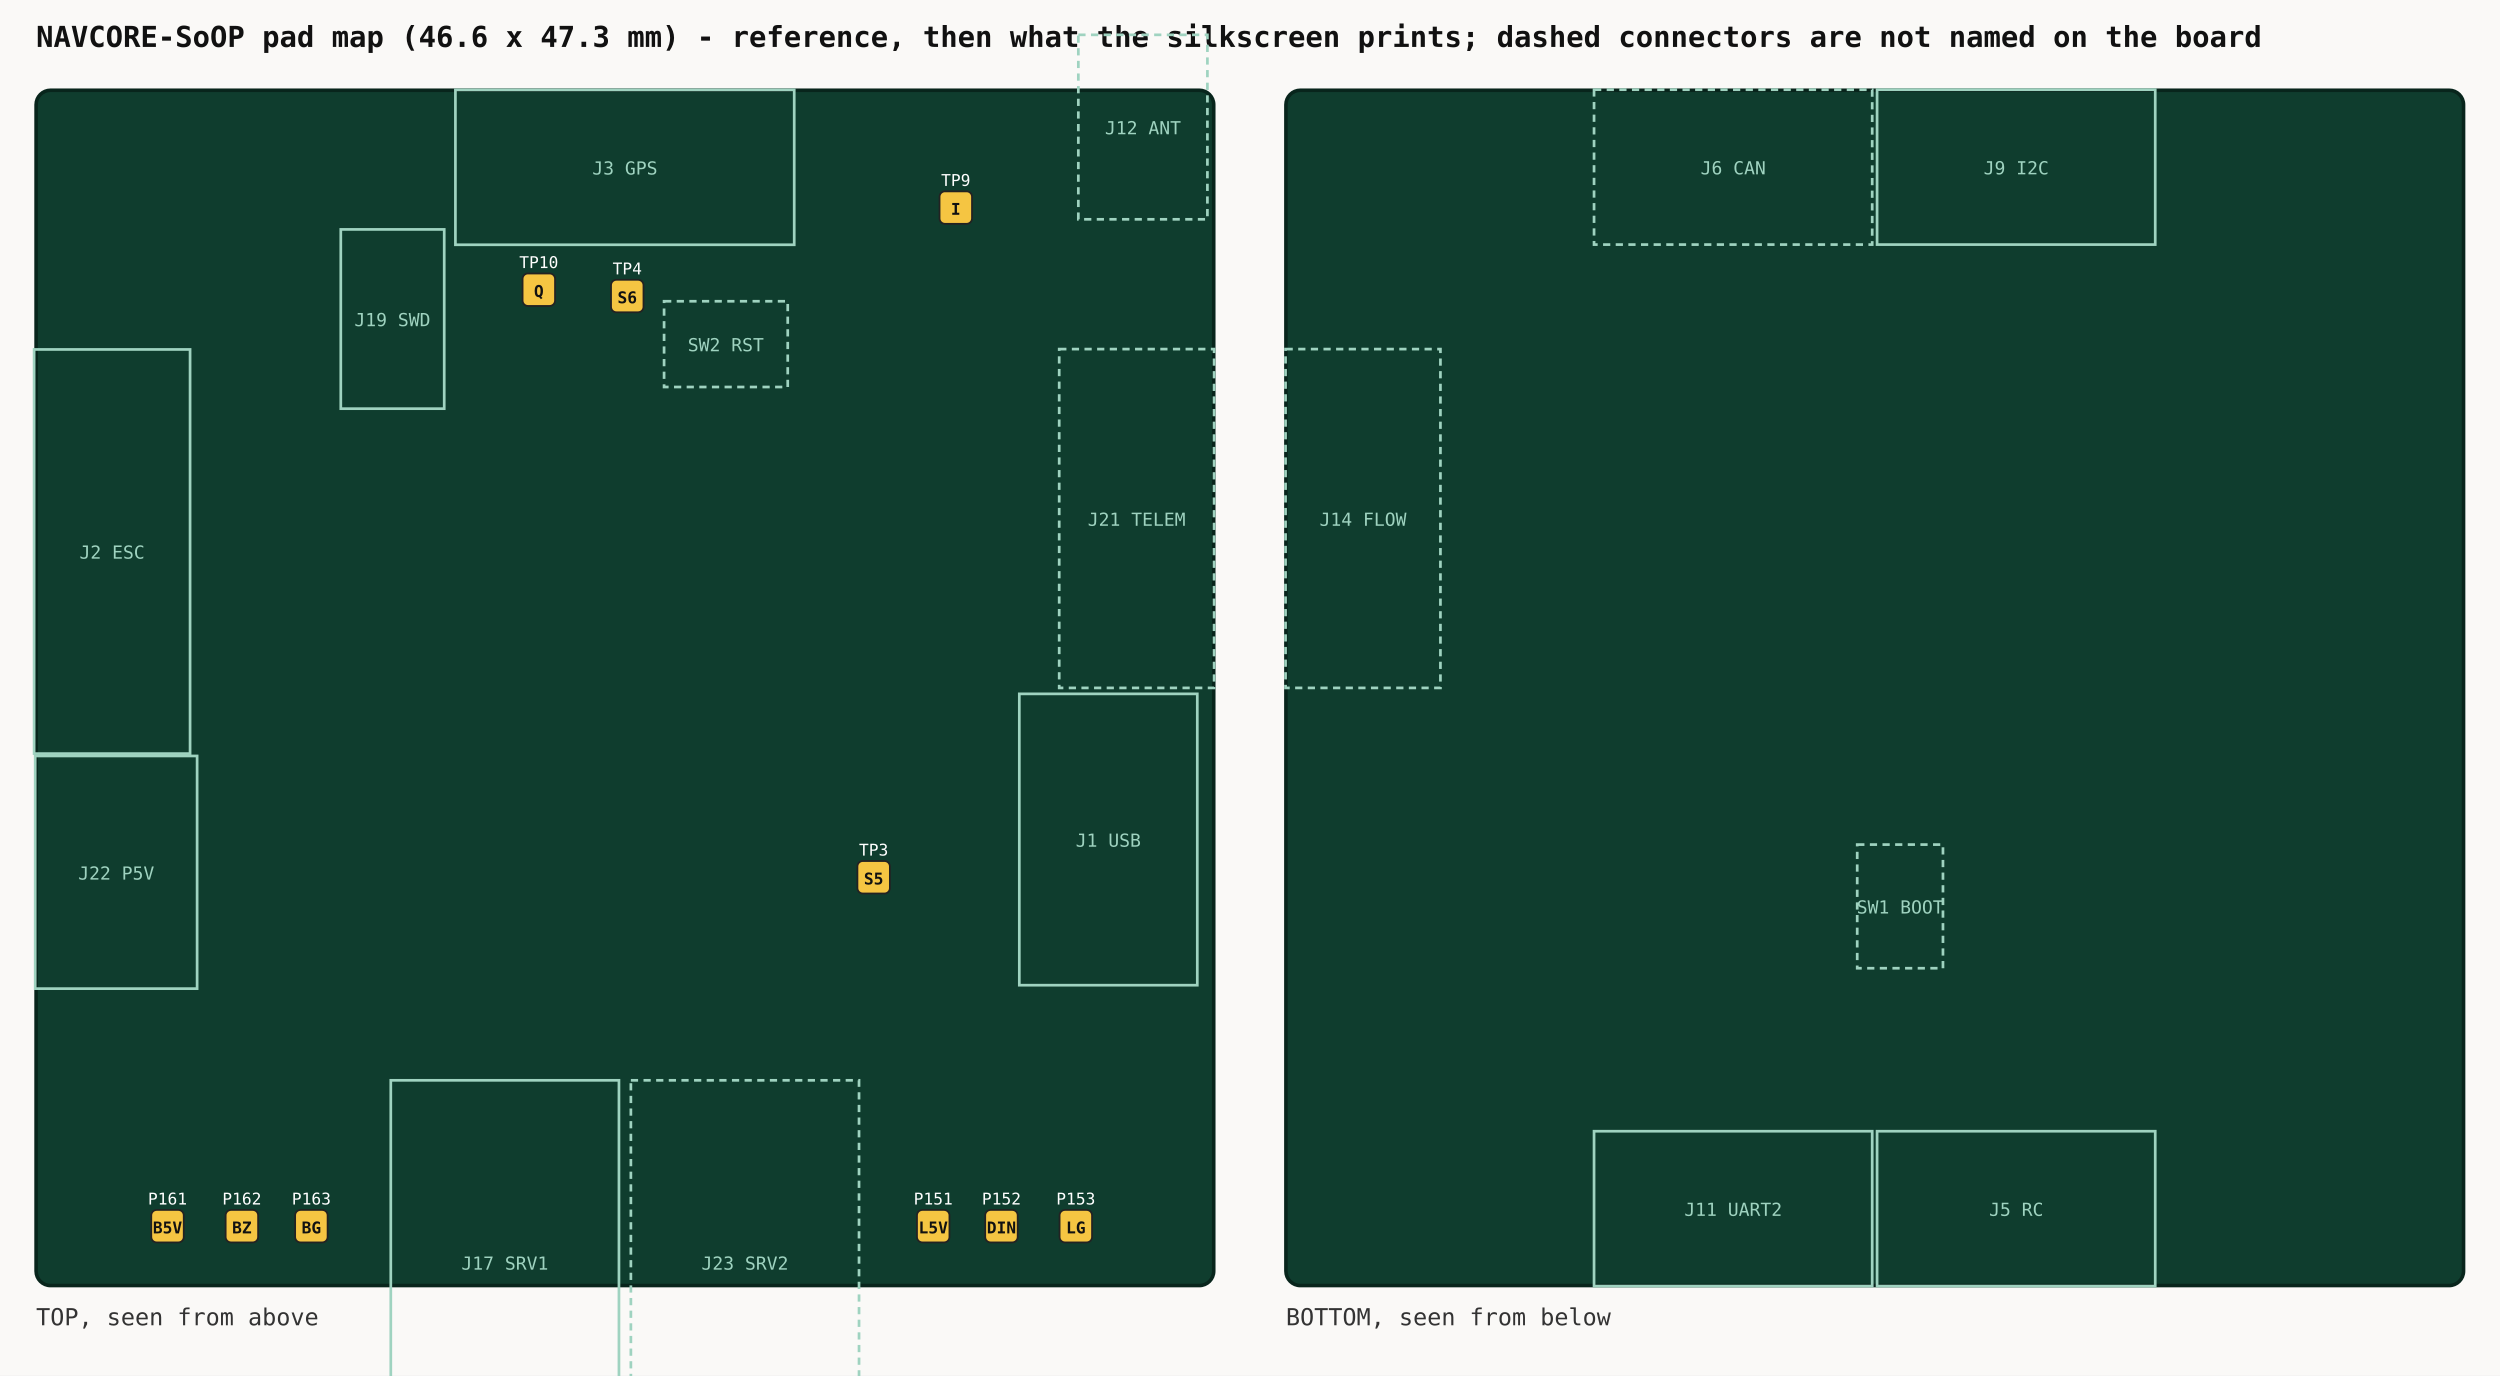
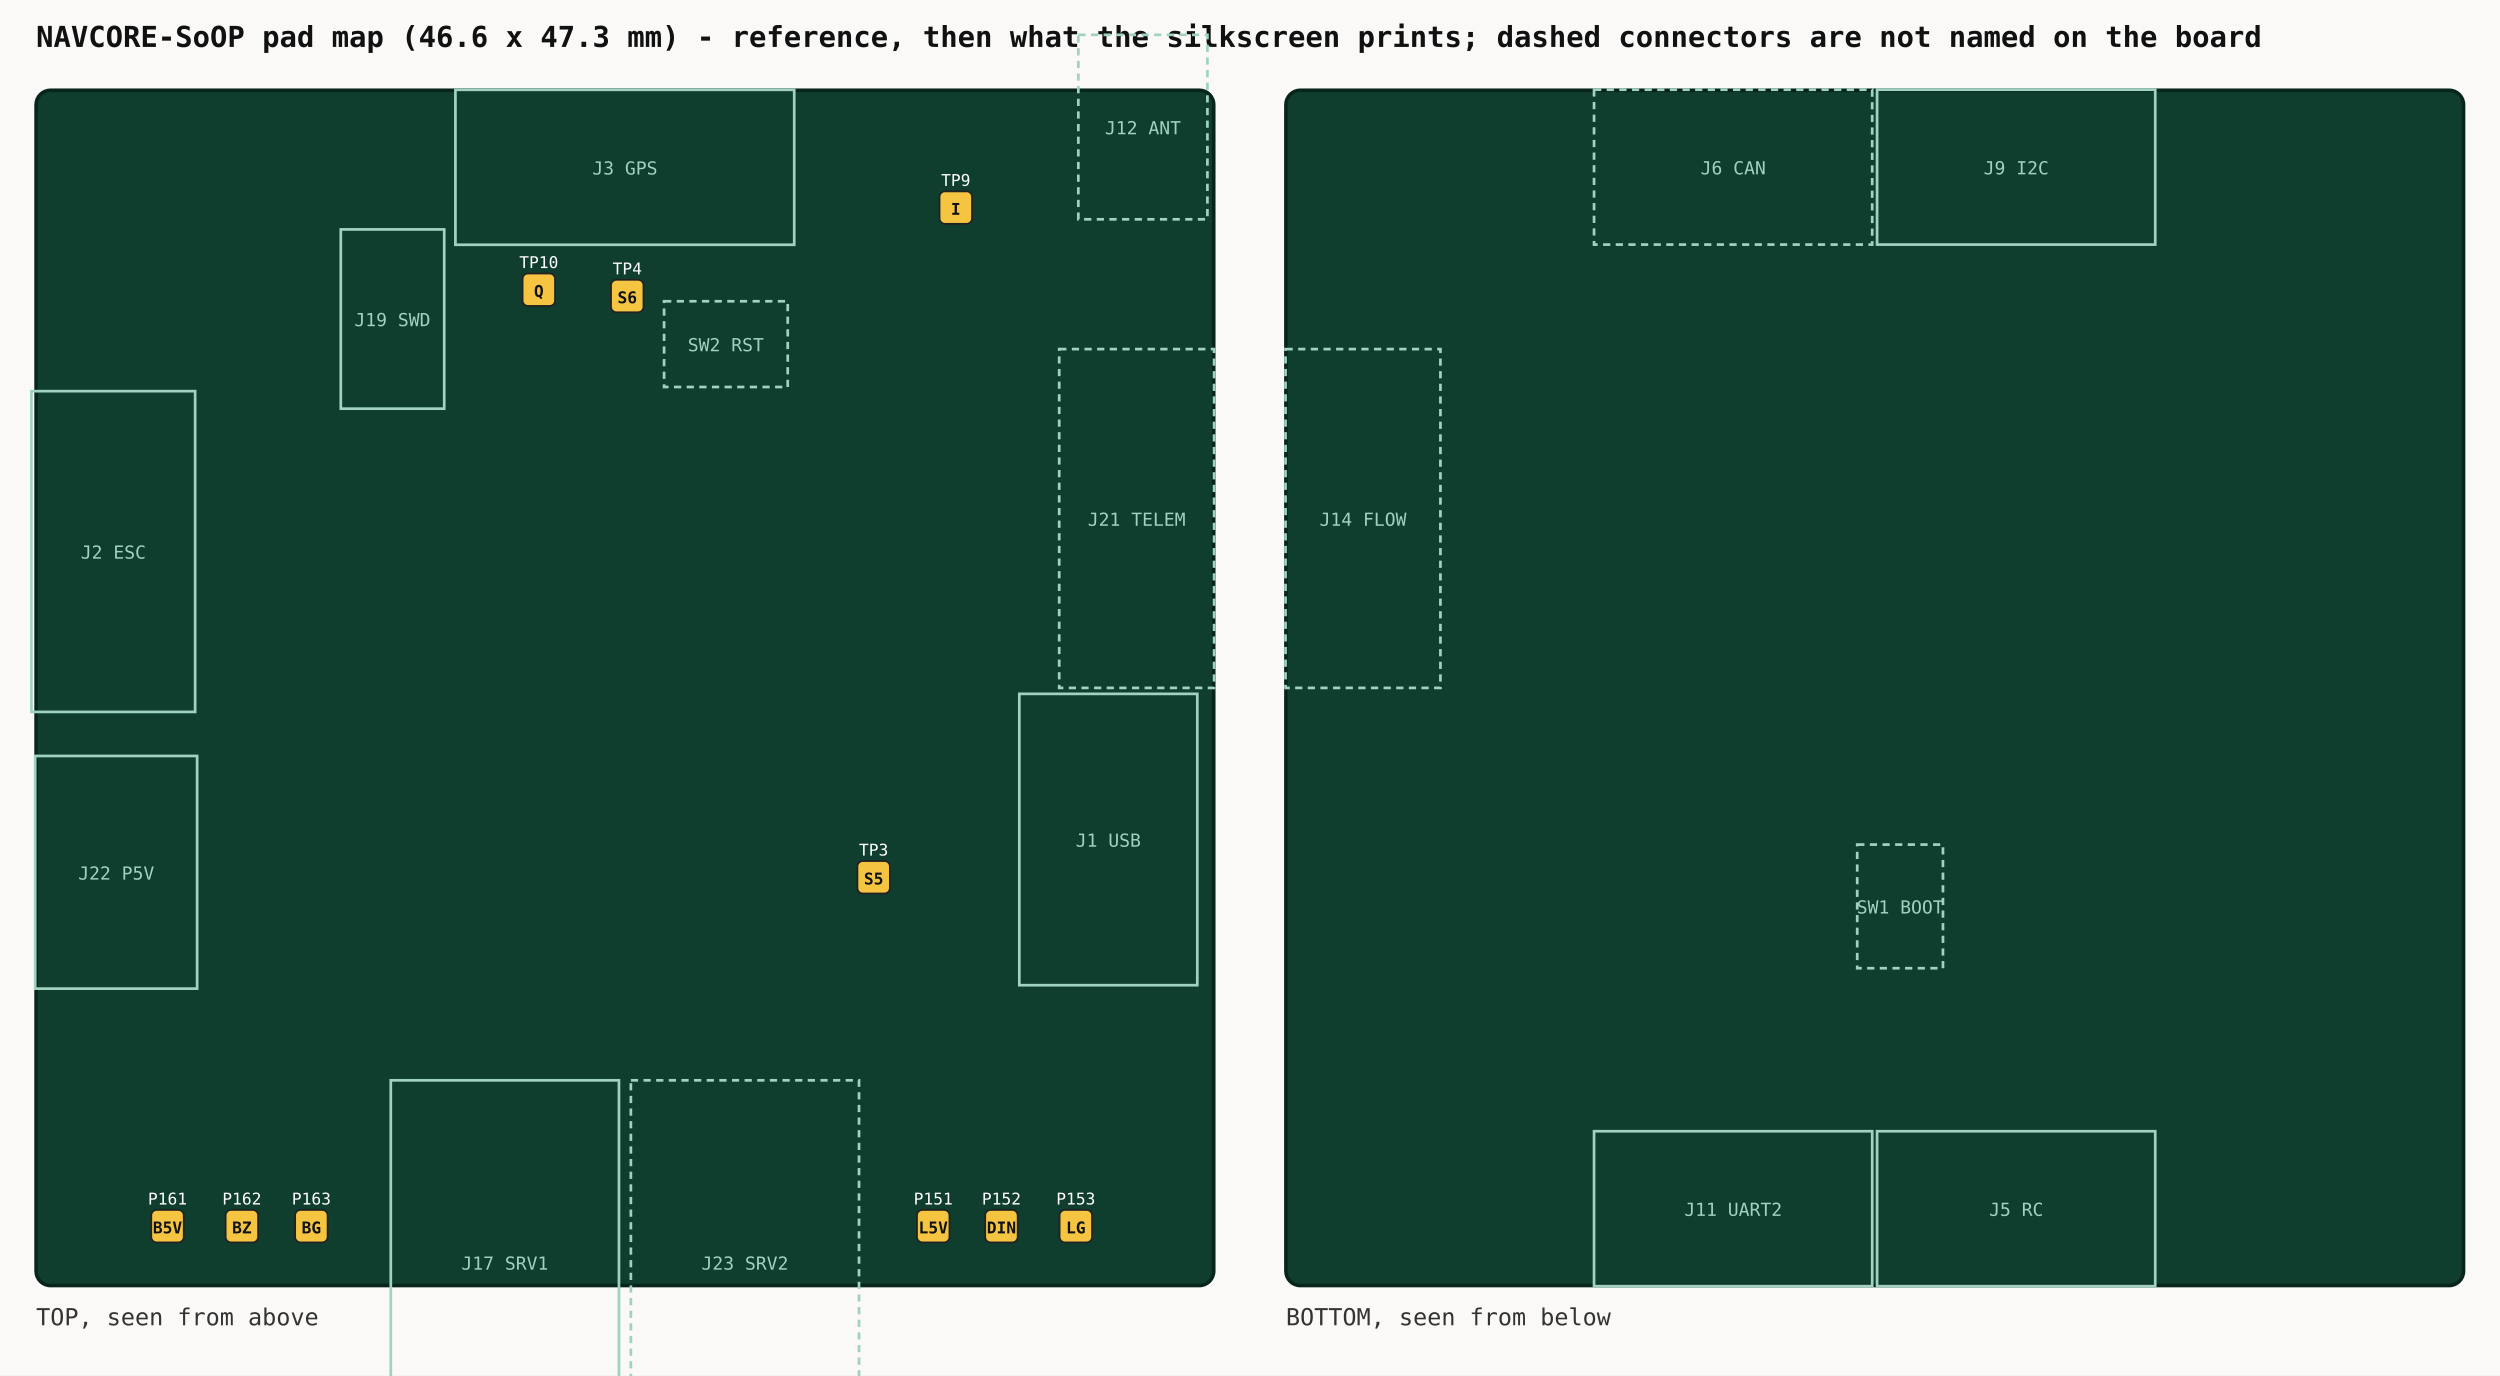
<svg xmlns="http://www.w3.org/2000/svg" width="1385" height="762" viewBox="0 0 1385 762">
  <rect width="100%" height="100%" fill="#faf9f7" />
  <text x="20" y="26" font-family="monospace" font-size="16" font-weight="bold" fill="#111">NAVCORE-SoOP pad map (46.6 x 47.3 mm) - reference, then what the silkscreen prints; dashed connectors are not named on the board</text>
  <rect x="20.0" y="50" width="652.4" height="662.2" rx="8" fill="#0f3d2e" stroke="#08251c" stroke-width="2" />
  <text x="20.0" y="734.2" font-family="monospace" font-size="13" fill="#333">TOP, seen from above</text>
  <rect x="564.7" y="384.4" width="98.6" height="161.4" fill="none" stroke="#9fd3c0" stroke-width="1.5" />
  <text x="614.0" y="469.1" font-family="monospace" font-size="10" text-anchor="middle" fill="#9fd3c0">J1 USB</text>
  <rect x="597.4" y="19.3" width="71.5" height="102.2" fill="none" stroke="#9fd3c0" stroke-width="1.5" stroke-dasharray="4 3" />
  <text x="633.2" y="74.4" font-family="monospace" font-size="10" text-anchor="middle" fill="#9fd3c0">J12 ANT</text>
  <rect x="216.5" y="598.5" width="126.4" height="201.9" fill="none" stroke="#9fd3c0" stroke-width="1.5" />
  <text x="279.7" y="703.4" font-family="monospace" font-size="10" text-anchor="middle" fill="#9fd3c0">J17 SRV1</text>
  <rect x="188.8" y="127.1" width="57.3" height="99.3" fill="none" stroke="#9fd3c0" stroke-width="1.5" />
  <text x="217.4" y="180.7" font-family="monospace" font-size="10" text-anchor="middle" fill="#9fd3c0">J19 SWD</text>
-   <rect x="18.9" y="193.6" width="86.4" height="223.9" fill="none" stroke="#9fd3c0" stroke-width="1.5" />
-   <text x="62.1" y="309.5" font-family="monospace" font-size="10" text-anchor="middle" fill="#9fd3c0">J2 ESC</text>
+   <rect x="17.4" y="216.7" width="90.7" height="177.7" fill="none" stroke="#9fd3c0" stroke-width="1.5" />
+   <text x="62.8" y="309.5" font-family="monospace" font-size="10" text-anchor="middle" fill="#9fd3c0">J2 ESC</text>
  <rect x="586.8" y="193.4" width="85.8" height="187.7" fill="none" stroke="#9fd3c0" stroke-width="1.5" stroke-dasharray="4 3" />
  <text x="629.7" y="291.3" font-family="monospace" font-size="10" text-anchor="middle" fill="#9fd3c0">J21 TELEM</text>
  <rect x="19.5" y="418.8" width="89.7" height="128.9" fill="none" stroke="#9fd3c0" stroke-width="1.5" />
  <text x="64.4" y="487.3" font-family="monospace" font-size="10" text-anchor="middle" fill="#9fd3c0">J22 P5V</text>
  <rect x="349.5" y="598.5" width="126.4" height="201.9" fill="none" stroke="#9fd3c0" stroke-width="1.5" stroke-dasharray="4 3" />
  <text x="412.7" y="703.4" font-family="monospace" font-size="10" text-anchor="middle" fill="#9fd3c0">J23 SRV2</text>
  <rect x="252.3" y="49.8" width="187.7" height="85.8" fill="none" stroke="#9fd3c0" stroke-width="1.5" />
  <text x="346.2" y="96.7" font-family="monospace" font-size="10" text-anchor="middle" fill="#9fd3c0">J3 GPS</text>
  <rect x="367.9" y="166.9" width="68.5" height="47.5" fill="none" stroke="#9fd3c0" stroke-width="1.5" stroke-dasharray="4 3" />
  <text x="402.1" y="194.6" font-family="monospace" font-size="10" text-anchor="middle" fill="#9fd3c0">SW2 RST</text>
  <rect x="508.0" y="670.3" width="18" height="18" rx="3" fill="#f5c542" stroke="#222" />
  <text x="517.0" y="667.3" font-family="monospace" font-size="9" text-anchor="middle" fill="#fff">P151</text>
  <text x="517.0" y="683.3" font-family="monospace" font-size="9" font-weight="bold" text-anchor="middle" fill="#111">L5V</text>
  <rect x="545.8" y="670.3" width="18" height="18" rx="3" fill="#f5c542" stroke="#222" />
  <text x="554.8" y="667.3" font-family="monospace" font-size="9" text-anchor="middle" fill="#fff">P152</text>
  <text x="554.8" y="683.3" font-family="monospace" font-size="9" font-weight="bold" text-anchor="middle" fill="#111">DIN</text>
  <rect x="587.0" y="670.3" width="18" height="18" rx="3" fill="#f5c542" stroke="#222" />
  <text x="596.0" y="667.3" font-family="monospace" font-size="9" text-anchor="middle" fill="#fff">P153</text>
  <text x="596.0" y="683.3" font-family="monospace" font-size="9" font-weight="bold" text-anchor="middle" fill="#111">LG</text>
  <rect x="83.8" y="670.3" width="18" height="18" rx="3" fill="#f5c542" stroke="#222" />
  <text x="92.8" y="667.3" font-family="monospace" font-size="9" text-anchor="middle" fill="#fff">P161</text>
  <text x="92.8" y="683.3" font-family="monospace" font-size="9" font-weight="bold" text-anchor="middle" fill="#111">B5V</text>
  <rect x="125.0" y="670.3" width="18" height="18" rx="3" fill="#f5c542" stroke="#222" />
  <text x="134.0" y="667.3" font-family="monospace" font-size="9" text-anchor="middle" fill="#fff">P162</text>
  <text x="134.0" y="683.3" font-family="monospace" font-size="9" font-weight="bold" text-anchor="middle" fill="#111">BZ</text>
  <rect x="163.5" y="670.3" width="18" height="18" rx="3" fill="#f5c542" stroke="#222" />
  <text x="172.5" y="667.3" font-family="monospace" font-size="9" text-anchor="middle" fill="#fff">P163</text>
  <text x="172.5" y="683.3" font-family="monospace" font-size="9" font-weight="bold" text-anchor="middle" fill="#111">BG</text>
  <rect x="289.5" y="151.5" width="18" height="18" rx="3" fill="#f5c542" stroke="#222" />
  <text x="298.5" y="148.5" font-family="monospace" font-size="9" text-anchor="middle" fill="#fff">TP10</text>
  <text x="298.5" y="164.5" font-family="monospace" font-size="9" font-weight="bold" text-anchor="middle" fill="#111">Q</text>
  <rect x="475.0" y="477.0" width="18" height="18" rx="3" fill="#f5c542" stroke="#222" />
  <text x="484.0" y="474.0" font-family="monospace" font-size="9" text-anchor="middle" fill="#fff">TP3</text>
  <text x="484.0" y="490.0" font-family="monospace" font-size="9" font-weight="bold" text-anchor="middle" fill="#111">S5</text>
  <rect x="338.5" y="155.0" width="18" height="18" rx="3" fill="#f5c542" stroke="#222" />
  <text x="347.5" y="152.0" font-family="monospace" font-size="9" text-anchor="middle" fill="#fff">TP4</text>
  <text x="347.5" y="168.0" font-family="monospace" font-size="9" font-weight="bold" text-anchor="middle" fill="#111">S6</text>
  <rect x="520.5" y="106.0" width="18" height="18" rx="3" fill="#f5c542" stroke="#222" />
  <text x="529.5" y="103.0" font-family="monospace" font-size="9" text-anchor="middle" fill="#fff">TP9</text>
  <text x="529.5" y="119.0" font-family="monospace" font-size="9" font-weight="bold" text-anchor="middle" fill="#111">I</text>
  <rect x="712.4" y="50" width="652.4" height="662.2" rx="8" fill="#0f3d2e" stroke="#08251c" stroke-width="2" />
  <text x="712.4" y="734.2" font-family="monospace" font-size="13" fill="#333">BOTTOM, seen from below</text>
  <rect x="883.1" y="626.7" width="154.1" height="85.8" fill="none" stroke="#9fd3c0" stroke-width="1.5" />
  <text x="960.2" y="673.6" font-family="monospace" font-size="10" text-anchor="middle" fill="#9fd3c0">J11 UART2</text>
  <rect x="712.2" y="193.4" width="85.8" height="187.7" fill="none" stroke="#9fd3c0" stroke-width="1.5" stroke-dasharray="4 3" />
  <text x="755.1" y="291.3" font-family="monospace" font-size="10" text-anchor="middle" fill="#9fd3c0">J14 FLOW</text>
  <rect x="1039.9" y="626.7" width="154.1" height="85.8" fill="none" stroke="#9fd3c0" stroke-width="1.5" />
  <text x="1117.0" y="673.6" font-family="monospace" font-size="10" text-anchor="middle" fill="#9fd3c0">J5 RC</text>
  <rect x="883.1" y="49.7" width="154.1" height="85.8" fill="none" stroke="#9fd3c0" stroke-width="1.5" stroke-dasharray="4 3" />
  <text x="960.2" y="96.6" font-family="monospace" font-size="10" text-anchor="middle" fill="#9fd3c0">J6 CAN</text>
  <rect x="1039.9" y="49.7" width="154.1" height="85.8" fill="none" stroke="#9fd3c0" stroke-width="1.5" />
  <text x="1117.0" y="96.6" font-family="monospace" font-size="10" text-anchor="middle" fill="#9fd3c0">J9 I2C</text>
  <rect x="1028.9" y="467.9" width="47.5" height="68.5" fill="none" stroke="#9fd3c0" stroke-width="1.5" stroke-dasharray="4 3" />
  <text x="1052.7" y="506.1" font-family="monospace" font-size="10" text-anchor="middle" fill="#9fd3c0">SW1 BOOT</text>
</svg>
